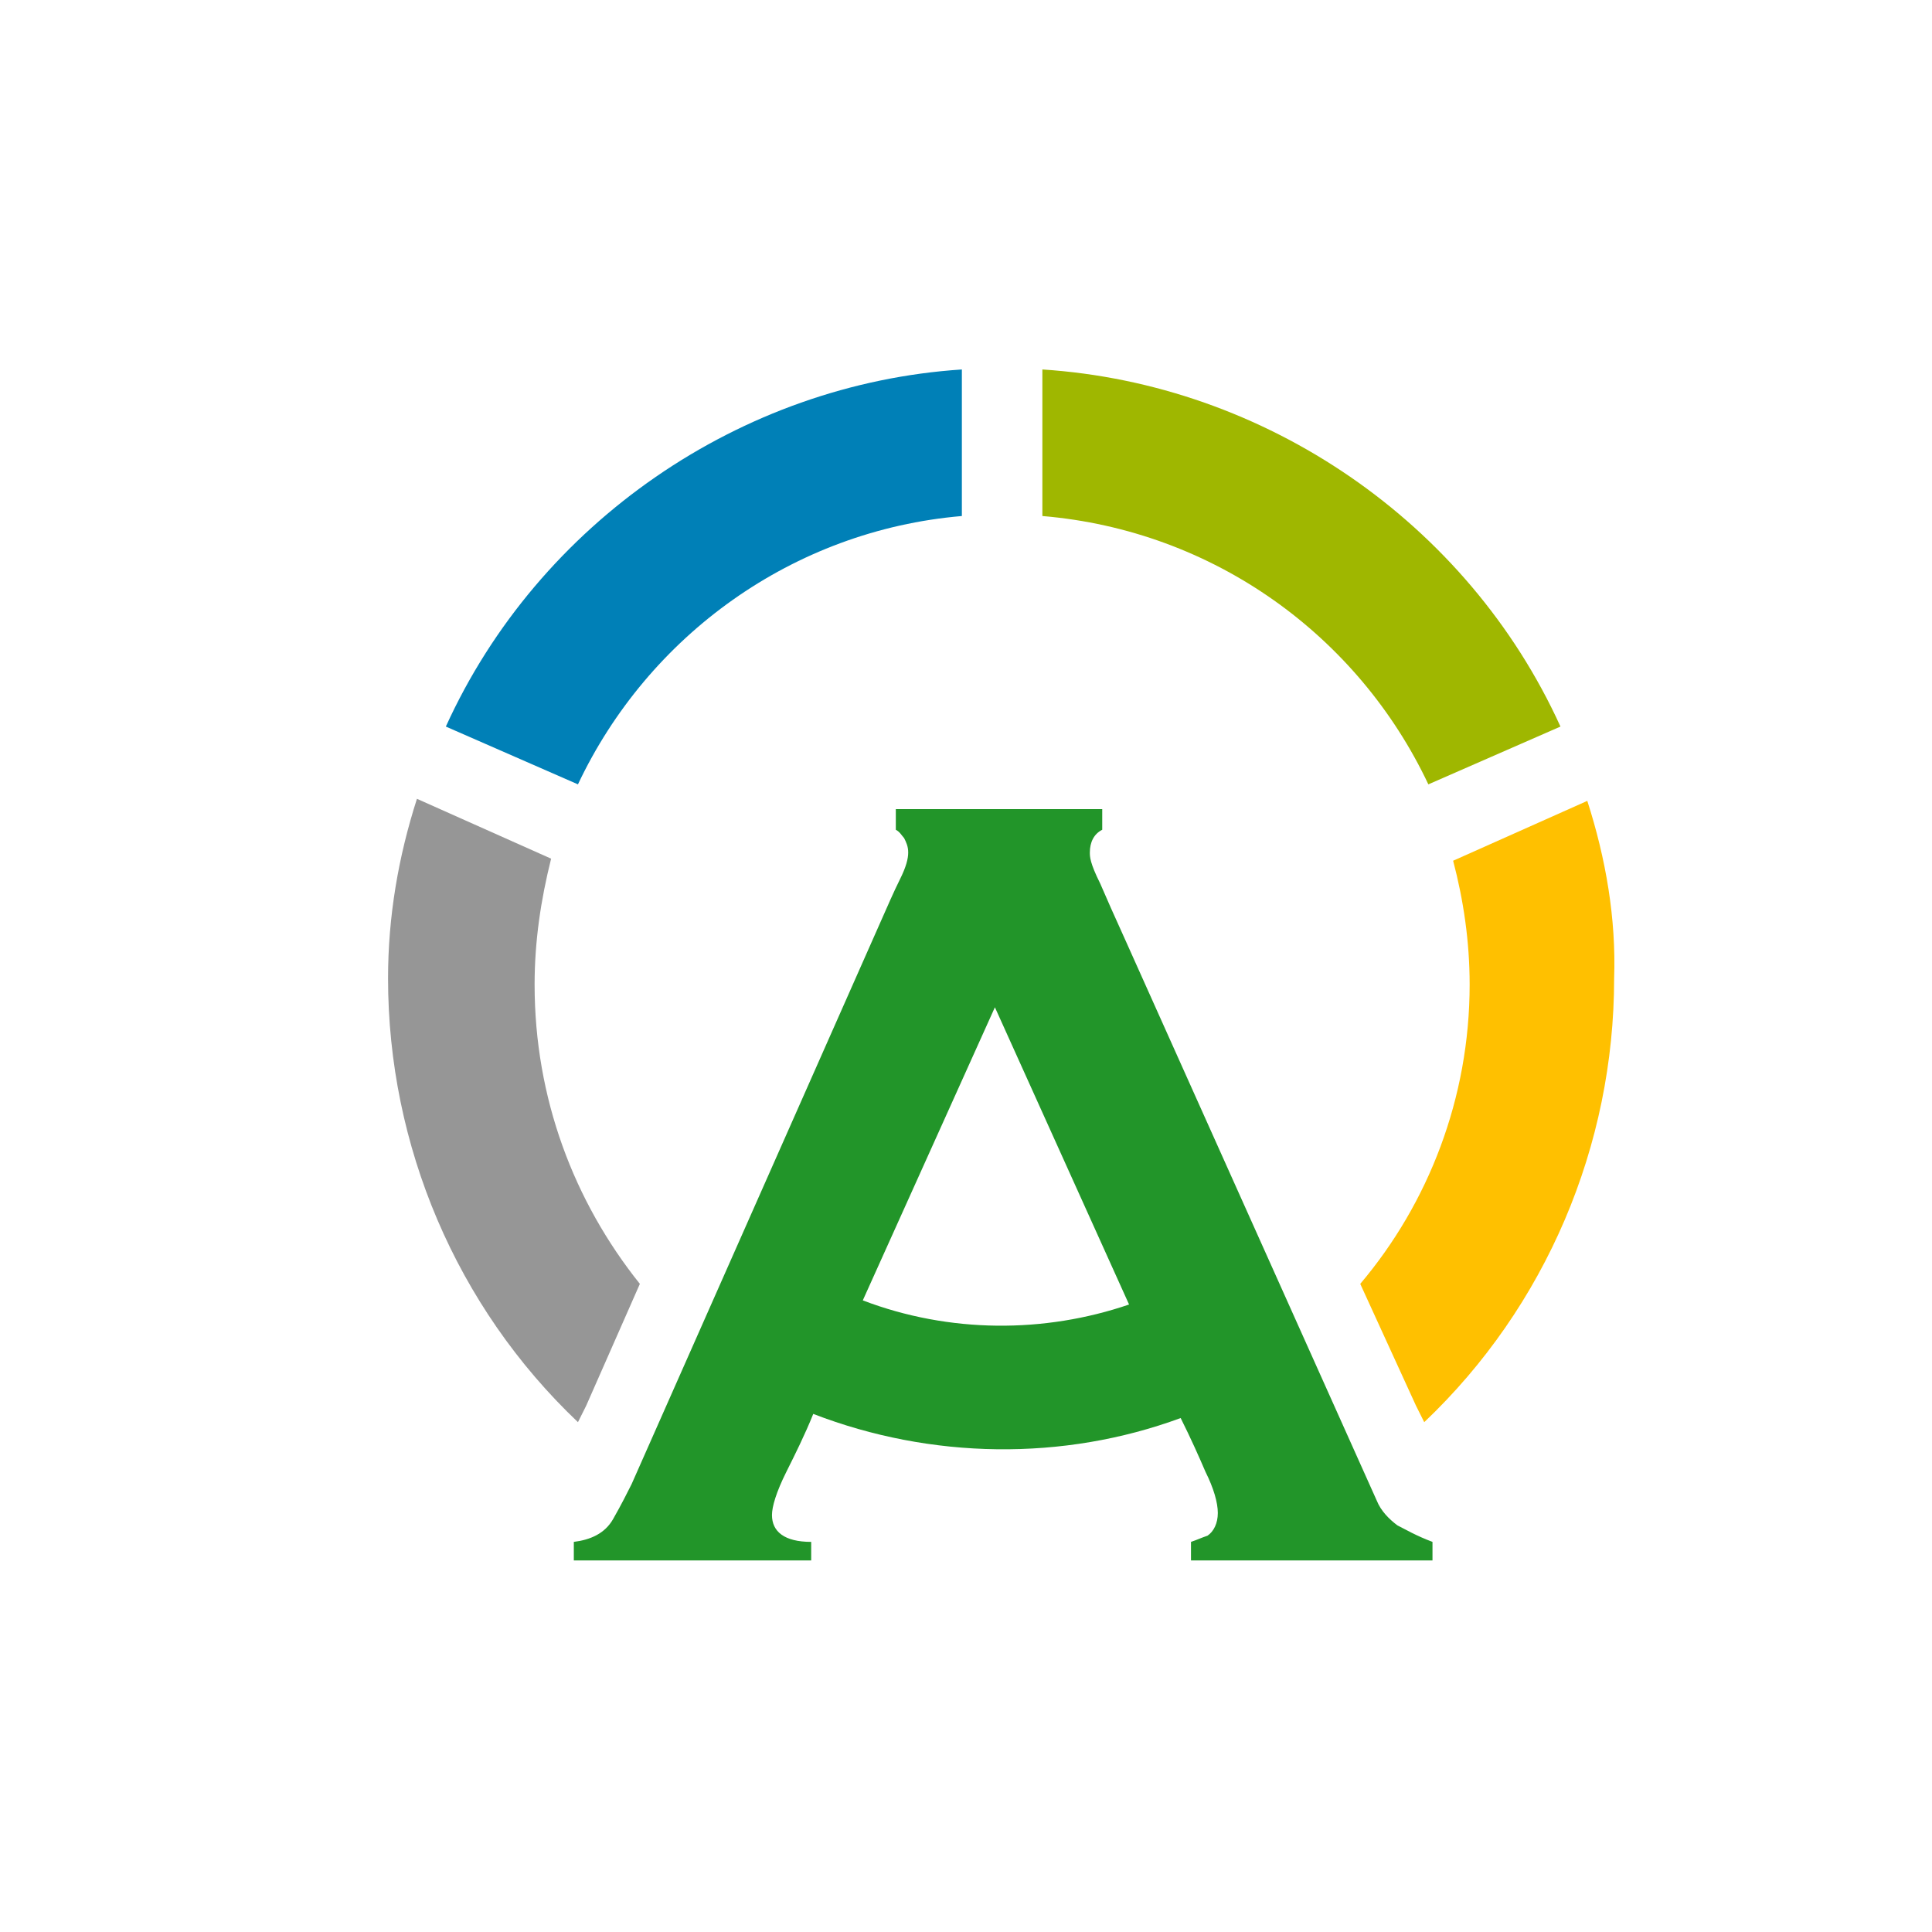
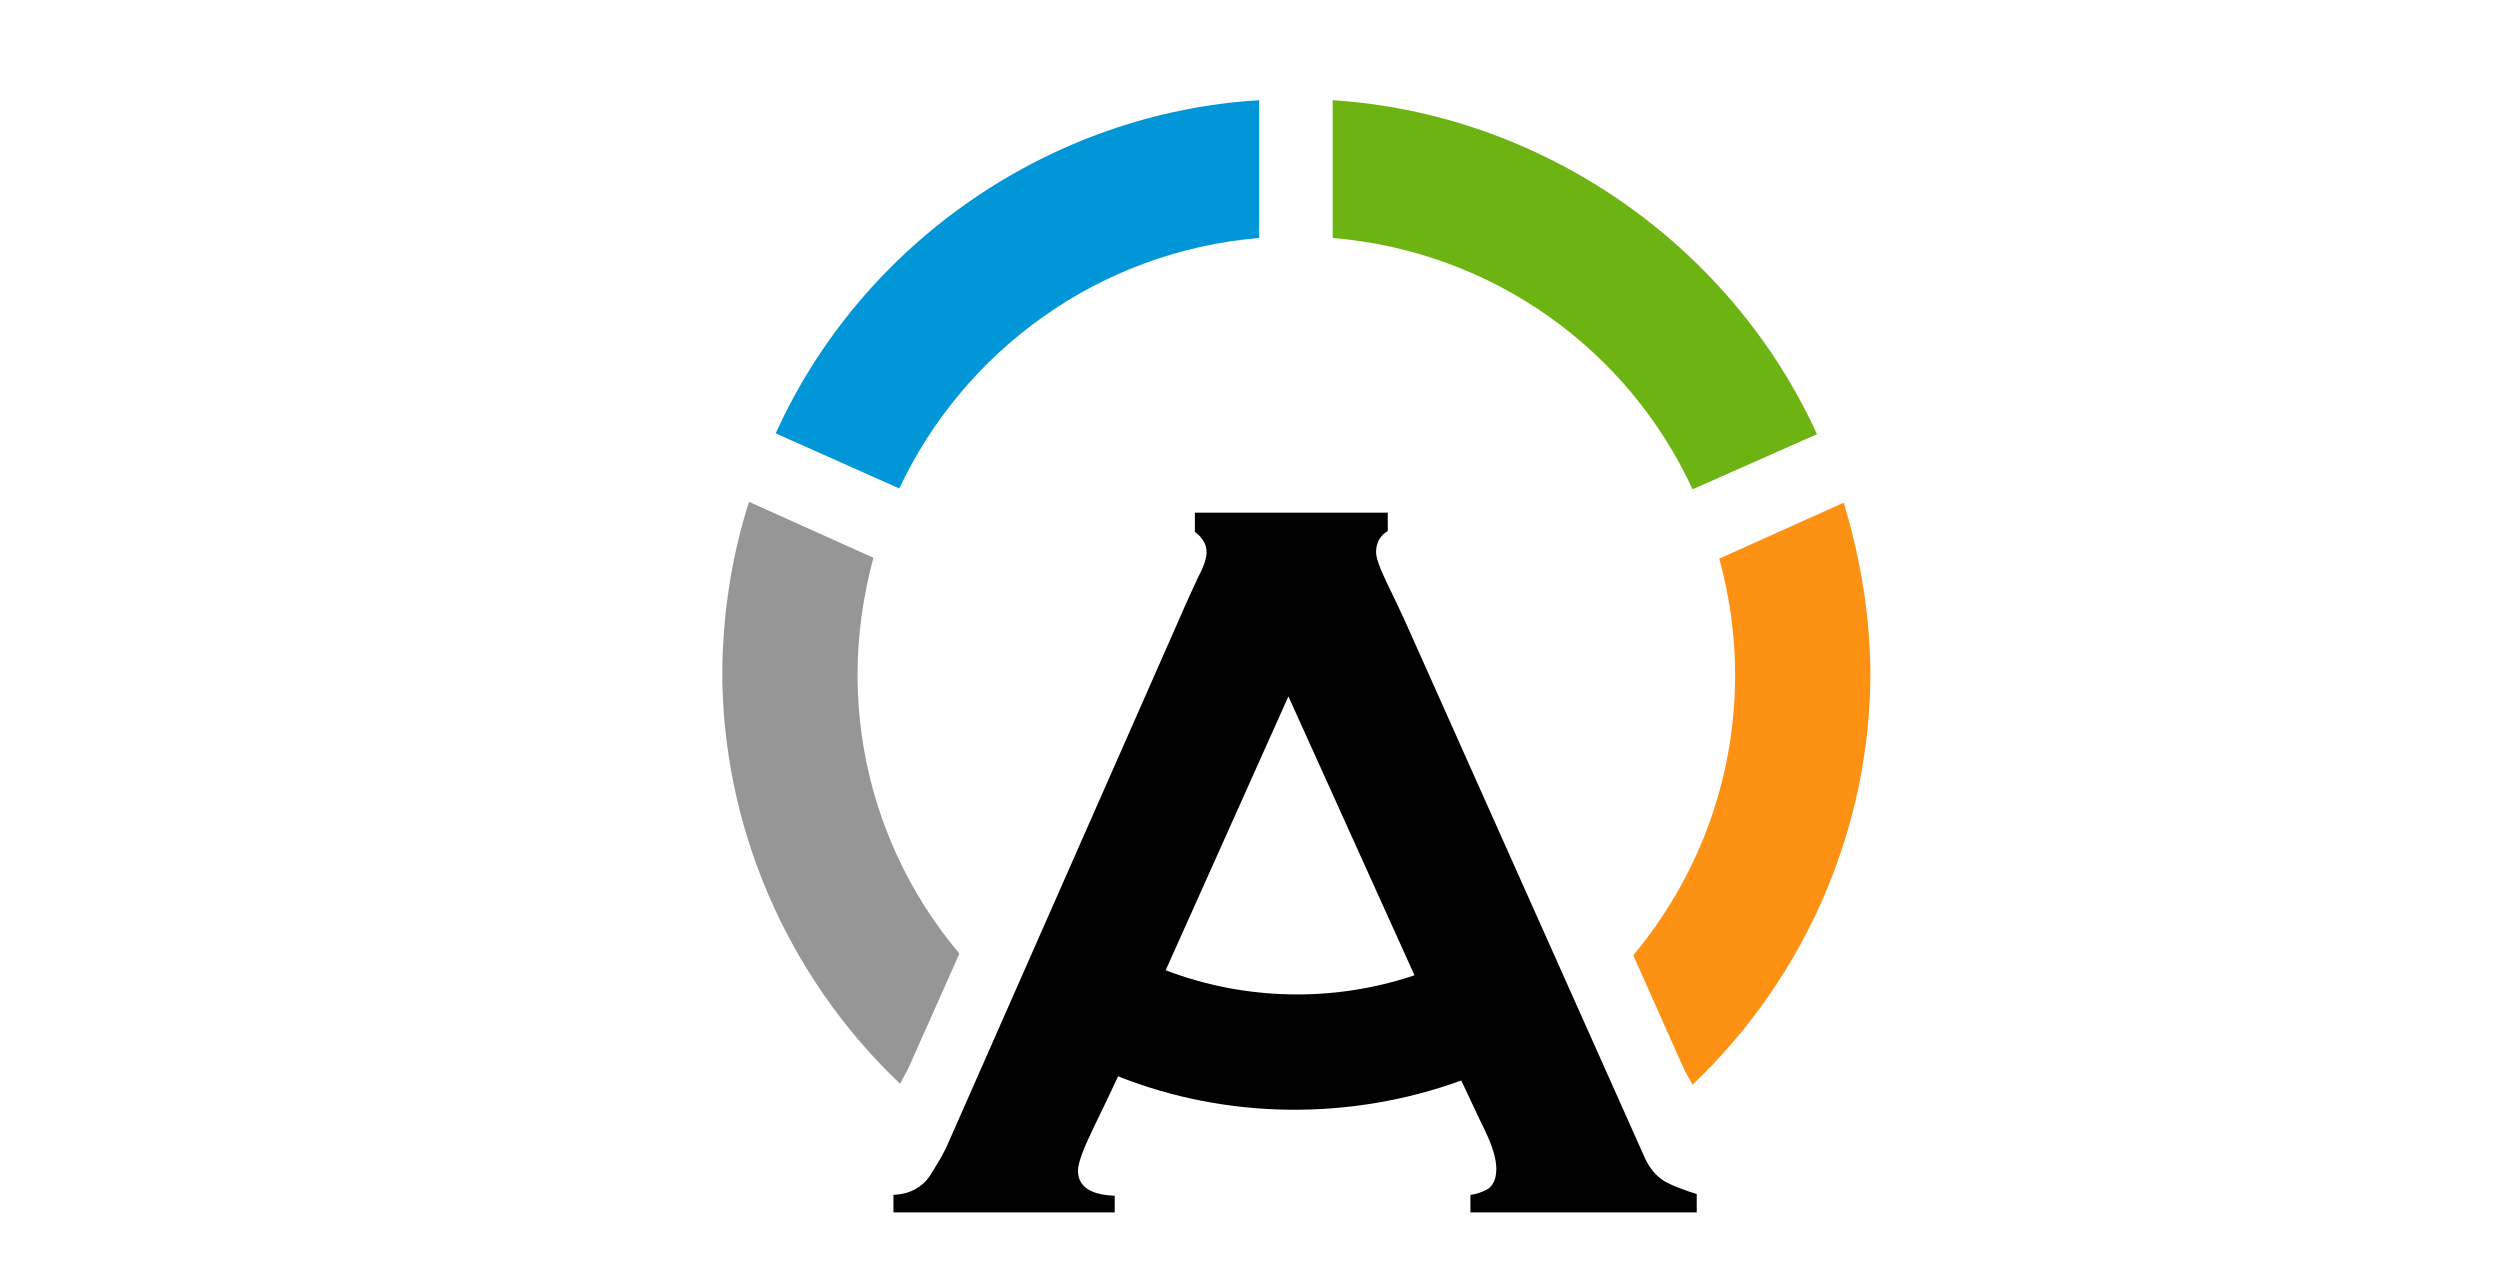
- <svg xmlns="http://www.w3.org/2000/svg" version="1.1" id="Layer_1" x="0px" y="0px" viewBox="0 0 93.6 93.6" style="enable-background:new 0 0 93.6 93.6;" xml:space="preserve">
+ <svg xmlns="http://www.w3.org/2000/svg" version="1.1" id="Layer_1" x="0px" y="0px" viewBox="0 0 299.4 153.6" style="enable-background:new 0 0 299.4 153.6;" xml:space="preserve">
  <style type="text/css">
- 	.st0{fill:#229529;}
- 	.st1{fill:#969696;}
- 	.st2{fill:#FFC000;}
- 	.st3{fill:#0080B7;}
- 	.st4{fill:#9FB700;}
+ 	.st0{fill:#969696;}
+ 	.st1{fill:#0096D7;}
+ 	.st2{fill:#6DB413;}
+ 	.st3{fill:#FC9114;}
</style>
-   <path class="st0" d="M67.7,73.9c-0.4-0.3-0.8-0.7-1-1.2L54.5,45.5c-0.5-1.1-0.9-2-1.2-2.7c-0.5-1-0.5-1.3-0.5-1.5  c0-0.5,0.2-0.9,0.6-1.1v-1h-10v1c0.2,0.1,0.3,0.3,0.4,0.4c0.1,0.2,0.2,0.4,0.2,0.7c0,0.3-0.1,0.7-0.4,1.3c-0.3,0.6-0.6,1.3-1,2.2  l-12,27.1c-0.2,0.4-0.5,1-0.9,1.7c-0.4,0.7-1.1,1-1.9,1.1v0.9h11.5v-0.9c-1.3,0-1.9-0.5-1.9-1.3c0-0.4,0.2-1.1,0.7-2.1  c0.4-0.8,0.9-1.8,1.3-2.8c5.7,2.2,12.1,2.3,17.8,0.2c0.5,1,0.9,1.9,1.2,2.6c0.4,0.8,0.6,1.5,0.6,2c0,0.5-0.2,0.9-0.5,1.1  c-0.3,0.1-0.5,0.2-0.8,0.3v0.9h11.7v-0.9C68.6,74.4,68.1,74.1,67.7,73.9z M41.8,63l6.4-14.2l6.5,14.4C50.6,64.6,46,64.6,41.8,63z" />
-   <path class="st1" d="M25.9,47.7c0-2.1,0.3-4.1,0.8-6.1l-6.5-2.9c-0.9,2.8-1.4,5.7-1.4,8.7c0,8.1,3.3,15.9,9.2,21.5l0.4-0.8l2.6-5.9  C27.8,58.2,25.9,53.2,25.9,47.7z" />
-   <path class="st2" d="M76.9,38.8l-6.5,2.9c0.5,1.9,0.8,3.9,0.8,6c0,5.5-2,10.6-5.3,14.5l2.7,5.9l0.4,0.8c5.9-5.6,9.2-13.4,9.2-21.5  C78.3,44.5,77.8,41.6,76.9,38.8z" />
-   <path class="st3" d="M21.6,35.2L28,38c3.4-7.2,10.4-12.3,18.6-13v-7.1C35.9,18.6,26.1,25.3,21.6,35.2z" />
-   <path class="st4" d="M75.6,35.2c-4.5-9.9-14.3-16.6-25.1-17.3v7.1c8.3,0.7,15.3,5.8,18.7,13L75.6,35.2z" />
+   <rect x="261.4" y="198.9" class="st0" width="21.4" height="18.2" />
+   <rect x="284.9" y="198.9" class="st1" width="21.4" height="18.2" />
+   <rect x="308.4" y="198.9" class="st2" width="21.4" height="18.2" />
+   <rect x="331.9" y="198.9" class="st3" width="21.4" height="18.2" />
+   <path d="M199.4,141.5c-1-0.6-1.8-1.5-2.4-2.8l-28.1-62.9c-1.1-2.5-2.1-4.5-2.9-6.2c-1.1-2.3-1.2-3.1-1.2-3.5c0-1.1,0.5-2,1.4-2.5  v-2.2h-23.1v2.3c0.4,0.3,0.7,0.6,0.9,0.9c0.3,0.4,0.5,0.9,0.5,1.6c0,0.6-0.3,1.6-1,2.9c-0.6,1.3-1.4,3-2.3,5.1l-27.6,62.6  c-0.4,1-1.1,2.2-2.1,3.8c-1,1.6-2.5,2.4-4.5,2.5v2.1h26.5v-2c-2.9-0.1-4.4-1.1-4.4-3c0-0.9,0.6-2.5,1.7-4.8c0.9-1.9,2-4.1,3.1-6.5  c13.1,5.2,27.9,5.3,41.1,0.5c1.1,2.3,2,4.3,2.8,5.9c0.9,1.9,1.4,3.4,1.4,4.7c0,1.2-0.4,2.1-1.2,2.5c-0.6,0.3-1.2,0.5-1.9,0.6v2.1  h27.1V143C201.6,142.5,200.3,142,199.4,141.5z M139.6,116.2l14.7-32.8l15.1,33.4C159.9,120,149.3,119.9,139.6,116.2z" />
+   <path class="st0" d="M102.7,80.8c0-4.9,0.7-9.5,1.9-14l-14.9-6.7c-2.1,6.6-3.1,13.3-3.2,20c-0.1,18.7,7.7,36.8,21.3,49.7l1-1.9  l6.1-13.7C107.3,105.2,102.7,93.5,102.7,80.8z" />
+   <path class="st3" d="M220.8,60.2l-14.9,6.7c1.2,4.4,1.9,9.1,1.9,13.9c0,12.8-4.6,24.5-12.2,33.6l6.1,13.7l1,1.8  c13.6-12.9,21.4-31,21.3-49.7C223.9,73.4,222.8,66.8,220.8,60.2z" />
+   <path class="st1" d="M92.9,51.9l14.8,6.6c7.8-16.6,24-28.4,43.1-30V12C125.8,13.5,103.2,29.1,92.9,51.9z" />
+   <path class="st2" d="M217.6,52c-10.4-22.8-33-38.4-58-40v16.5c19.2,1.6,35.4,13.4,43.1,30.1L217.6,52z" />
</svg>
